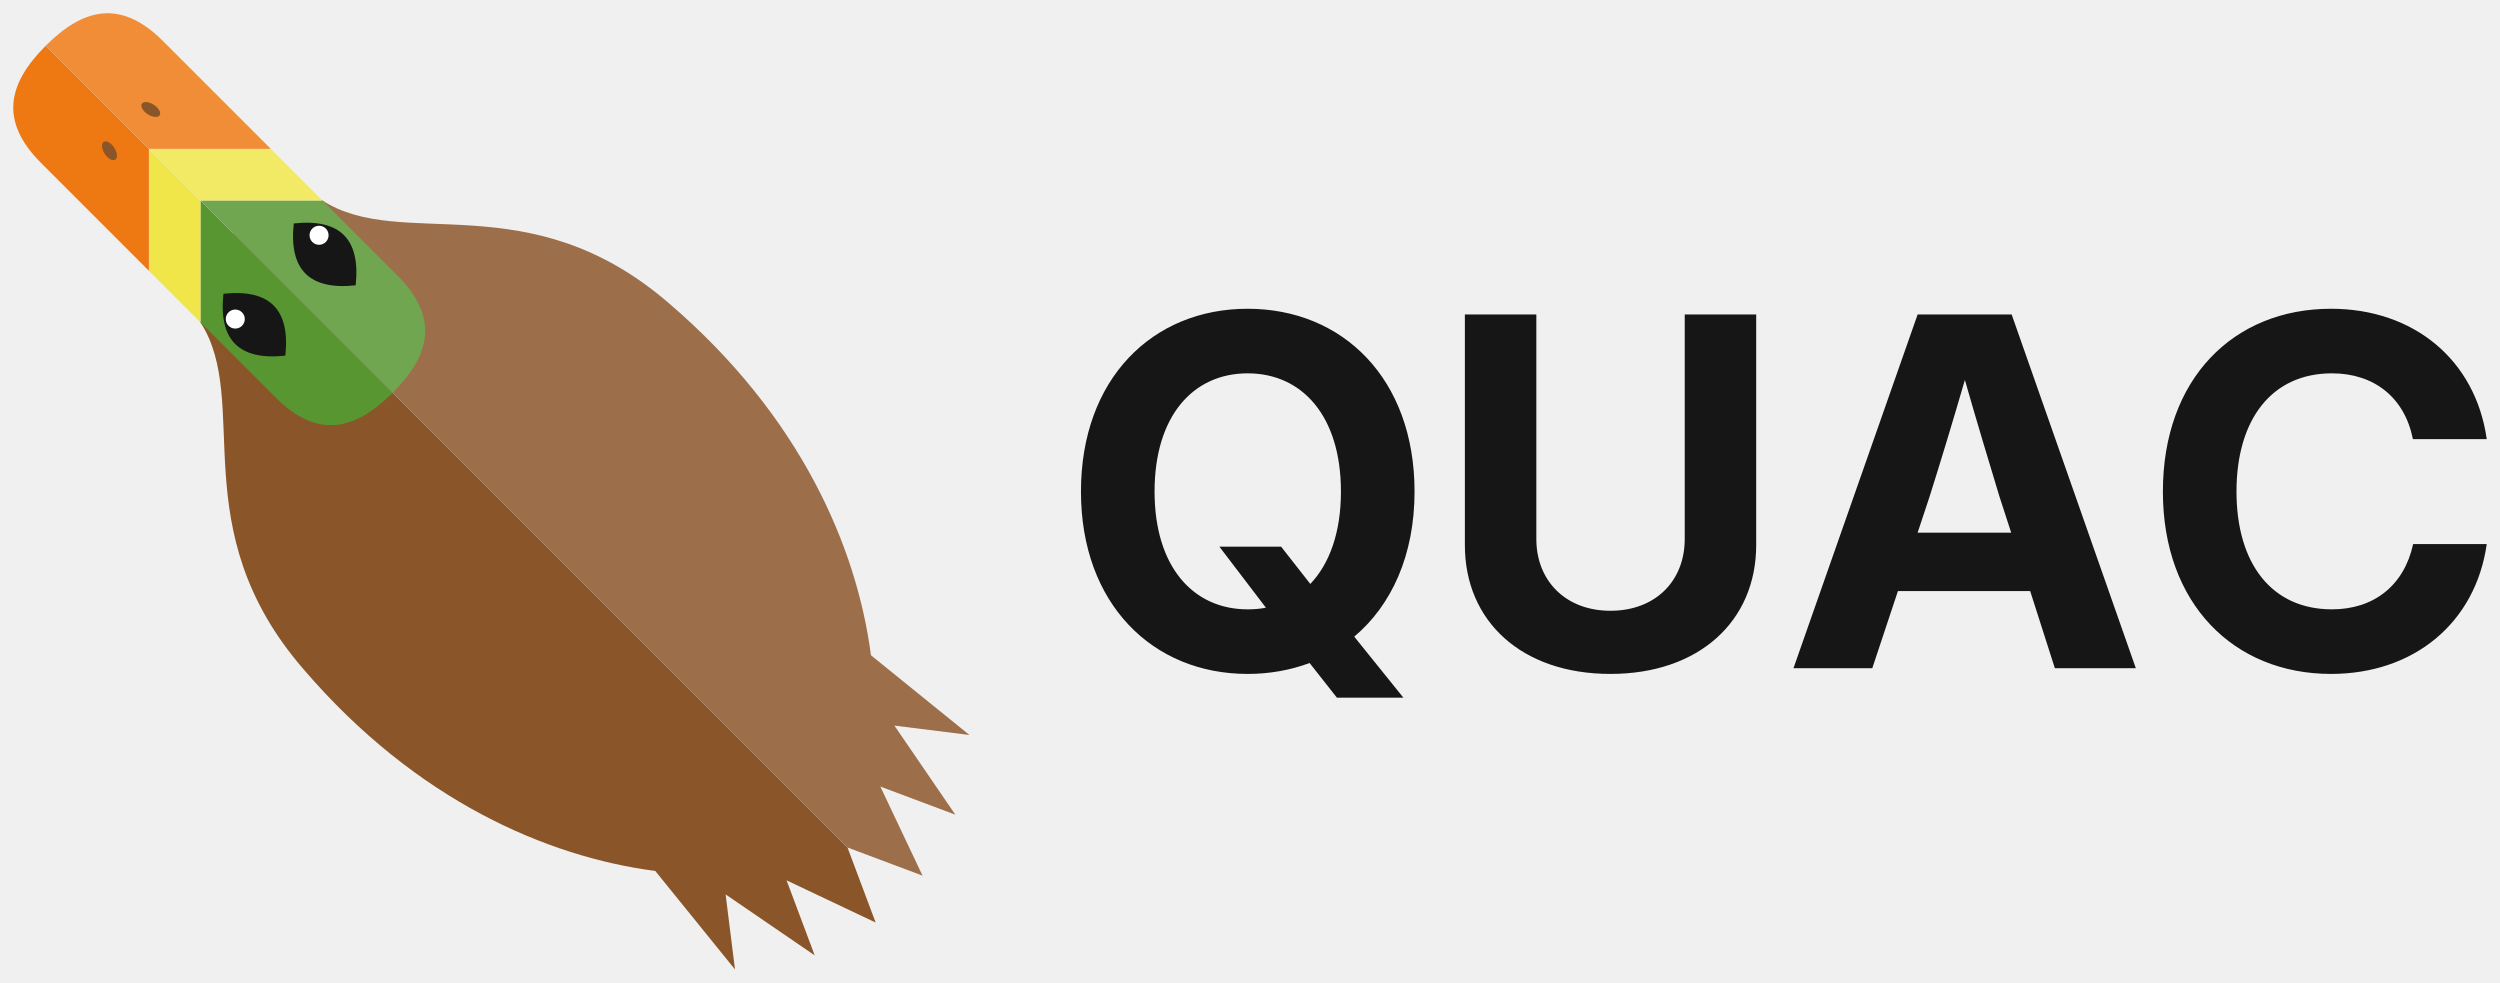
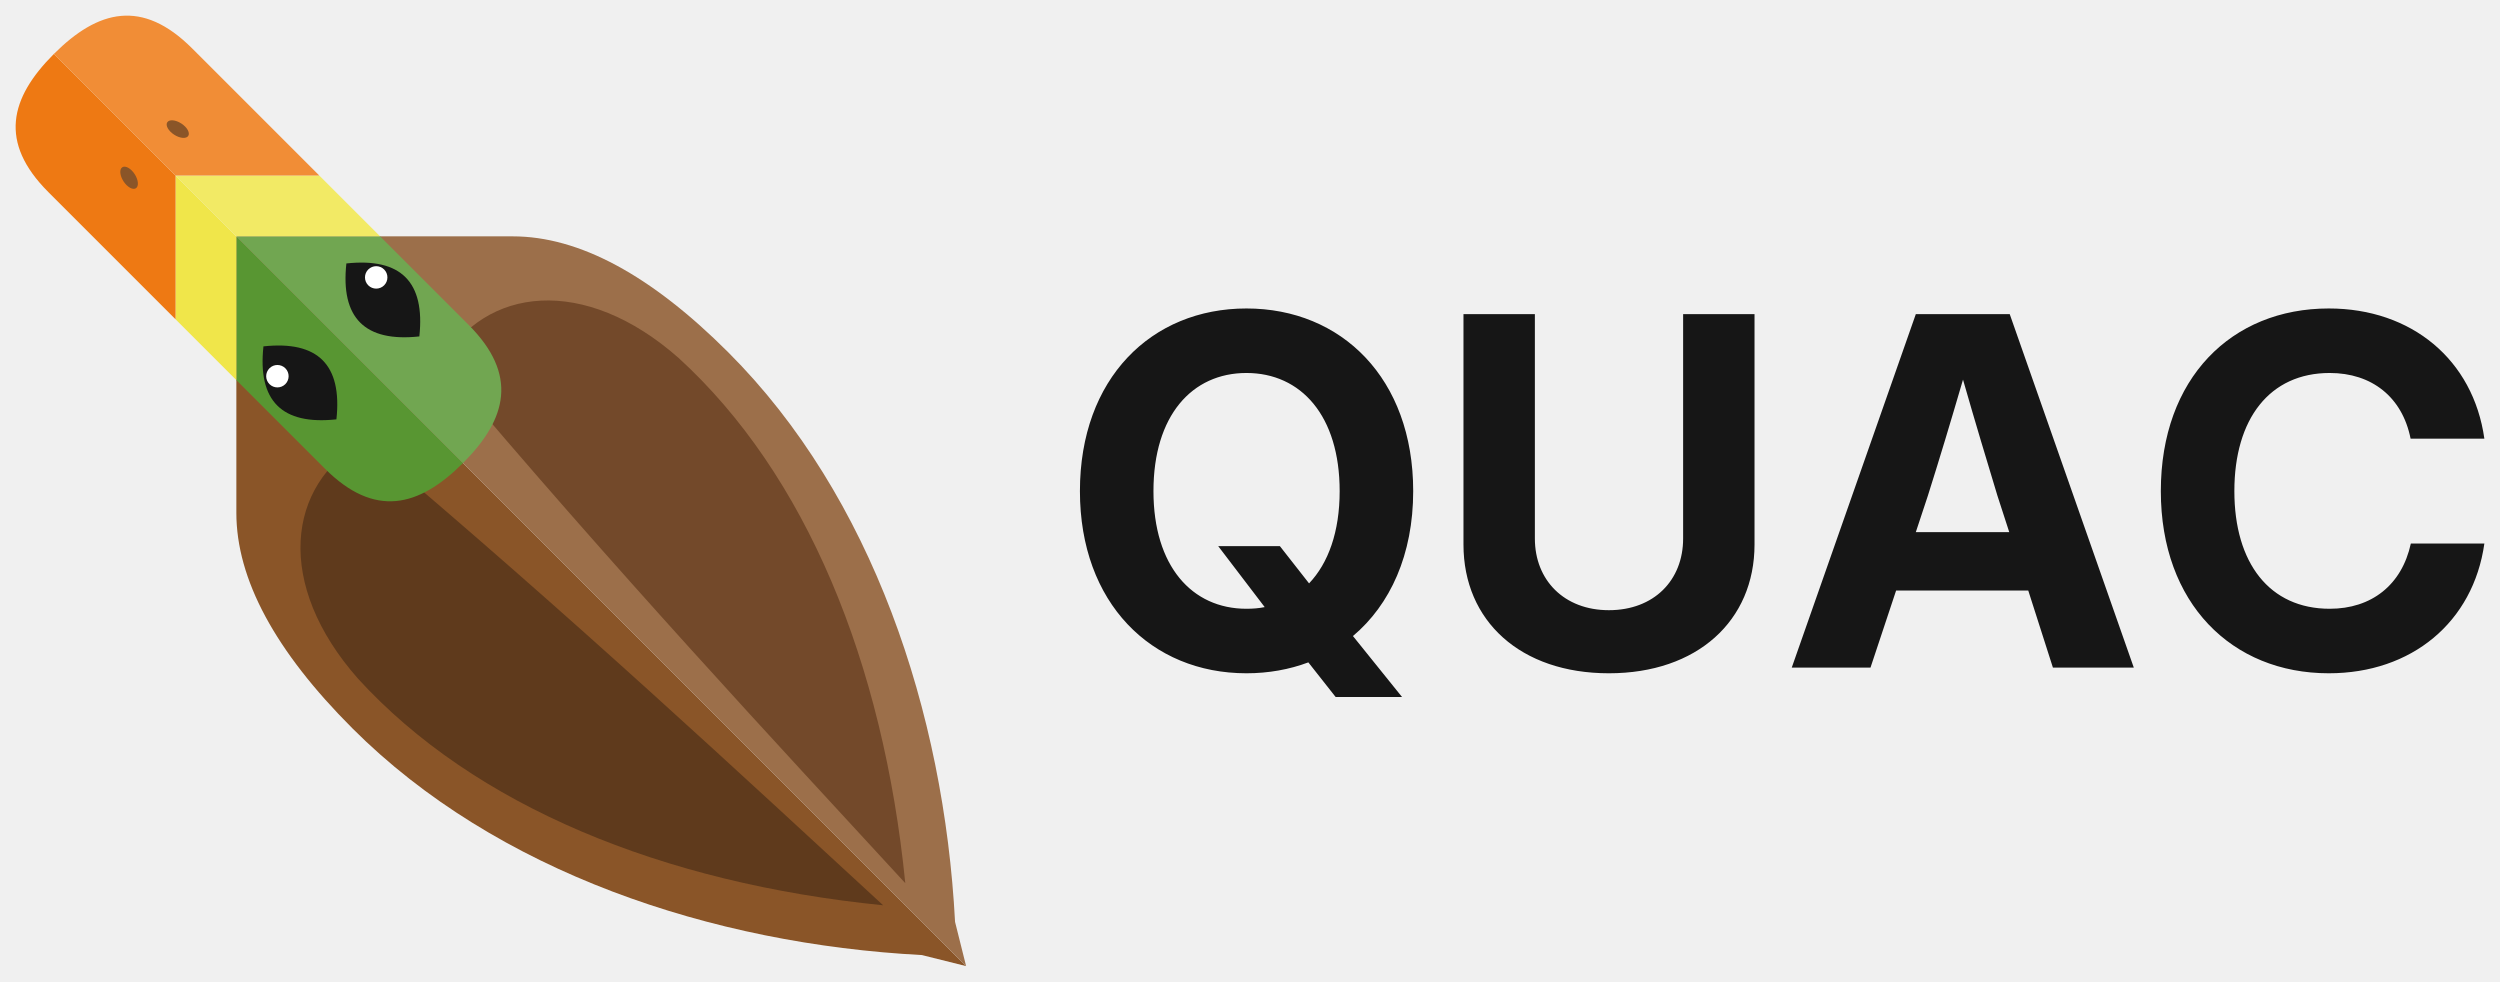
- <svg xmlns="http://www.w3.org/2000/svg" viewBox="0 0 377.017 148.196" role="img" aria-labelledby="t">
+ <svg xmlns="http://www.w3.org/2000/svg" viewBox="0 0 319.758 125.569" role="img" aria-labelledby="t">
  <g transform="translate(6.896,6.896) rotate(-45)">
-     <path fill="#8a5528" transform="scale(-1,1)" d="M0,40 L13,46 C16,60 37,66 39,94 C41,120 33,140 23,153 L25,172 L18,163 L15,179 L10,168 L5,182 L0,171 Z" />
-     <path fill="#9c6f4a" d="M0,40 L13,46 C16,60 37,66 39,94 C41,120 33,140 23,153 L25,172 L18,163 L15,179 L10,168 L5,182 L0,171 Z" />
+     <path fill="#8a5528" transform="scale(-1,1)" d="M0,33 L25,58 C31,64 34,74 34,88 C34,114 21,140 3,160 L0,165 Z" />
+     <path fill="#9c6f4a" d="M0,33 L25,58 C31,64 34,74 34,88 C34,114 21,140 3,160 L0,165 Z" />
+     <path fill="#5f3a1c" transform="scale(-1,1)" d="M7,63 C18,60 28,68 29,84 C30,106 20,130 2,152 C3,128 4,98 7,63 Z" />
+     <path fill="#73492a" d="M7,63 C18,60 28,68 29,84 C30,106 20,130 2,152 C3,128 4,98 7,63 Z" />
    <path fill="#589632" transform="scale(-1,1)" d="M0,33 L13,46 L13,62 C13,71 8,74 0,74 Z" />
    <path fill="#71a651" d="M0,33 L13,46 L13,62 C13,71 8,74 0,74 Z" />
    <path fill="#f0e64a" transform="scale(-1,1)" d="M0,22 L13,35 L13,46 L0,33 Z" />
    <path fill="#f2ea65" d="M0,22 L13,35 L13,46 L0,33 Z" />
    <path fill="#ee7913" transform="scale(-1,1)" d="M0,0 C8,0 13,3 13,12 L13,35 L0,22 Z" />
    <path fill="#f18d36" d="M0,0 C8,0 13,3 13,12 L13,35 L0,22 Z" />
    <g>
      <ellipse fill="#8a5528" cx="4.4" cy="18" rx="0.85" ry="1.6" transform="rotate(-12 4.4 18)" />
    </g>
    <g transform="scale(-1,1)">
      <ellipse fill="#8a5528" cx="4.4" cy="18" rx="0.85" ry="1.6" transform="rotate(-12 4.4 18)" />
    </g>
    <path fill="#161616" transform="scale(-1,1)" d="M7.5,45.4 Q15.7,52 7.5,58.6 Q-0.7,52 7.5,45.4 Z" />
    <circle fill="#ffffff" transform="scale(-1,1)" cx="8.935" cy="49.36" r="1.435" />
    <path fill="#161616" d="M7.5,45.4 Q15.7,52 7.5,58.6 Q-0.7,52 7.5,45.4 Z" />
    <circle fill="#ffffff" cx="8.935" cy="49.36" r="1.435" />
  </g>
-   <path fill="#161616" transform="translate(160.760,100.773)" d="M27.391 0.859C30.721 0.859 33.872 0.286 36.737 -0.788L40.854 4.44H50.88L43.468 -4.762C49.09 -9.489 52.563 -17.044 52.563 -26.639C52.563 -43.647 41.749 -54.21 27.391 -54.21C13.033 -54.21 2.256 -43.647 2.256 -26.639C2.256 -9.739 13.033 0.859 27.391 0.859ZM23.131 -18.333 30.148 -9.13C29.253 -8.951 28.358 -8.88 27.391 -8.88C19.156 -8.88 13.356 -15.325 13.356 -26.639C13.356 -38.026 19.156 -44.471 27.391 -44.471C35.627 -44.471 41.463 -38.026 41.463 -26.639C41.463 -20.481 39.744 -15.755 36.844 -12.711L32.44 -18.333ZM82.101 0.859C95.421 0.859 104.086 -7.054 104.086 -18.583V-53.351H93.308V-19.478C93.308 -13.177 88.904 -8.665 82.101 -8.665C75.334 -8.665 70.93 -13.212 70.93 -19.478V-53.351H60.152V-18.583C60.152 -7.018 68.781 0.859 82.101 0.859ZM109.706 0.0H121.593L125.46 -11.637H145.404L149.128 0.0H161.338L142.611 -53.351H128.432ZM128.432 -20.445 130.258 -25.959C131.977 -31.402 133.624 -36.844 135.558 -43.468C137.455 -36.844 139.102 -31.402 140.75 -25.959L142.54 -20.445ZM190.769 0.859C203.265 0.859 212.574 -6.839 214.257 -18.726H203.158C201.797 -12.46 197.214 -8.88 190.912 -8.88C181.817 -8.88 176.518 -15.79 176.518 -26.639C176.518 -37.56 181.853 -44.471 190.912 -44.471C197.25 -44.471 201.868 -40.854 203.122 -34.553H214.257C212.574 -46.476 203.265 -54.21 190.769 -54.21C176.088 -54.21 165.418 -43.683 165.418 -26.639C165.418 -9.703 176.124 0.859 190.769 0.859Z" />
+   <path fill="#161616" transform="translate(136.215,85.387)" d="M23.209 0.728C26.031 0.728 28.701 0.243 31.128 -0.667L34.617 3.762H43.111L36.831 -4.035C41.595 -8.04 44.537 -14.441 44.537 -22.572C44.537 -36.983 35.375 -45.933 23.209 -45.933C11.043 -45.933 1.911 -36.983 1.911 -22.572C1.911 -8.252 11.043 0.728 23.209 0.728ZM19.599 -15.533 25.545 -7.736C24.787 -7.585 24.028 -7.524 23.209 -7.524C16.231 -7.524 11.316 -12.985 11.316 -22.572C11.316 -32.22 16.231 -37.681 23.209 -37.681C30.187 -37.681 35.132 -32.22 35.132 -22.572C35.132 -17.354 33.676 -13.349 31.219 -10.77L27.487 -15.533ZM69.566 0.728C80.852 0.728 88.194 -5.977 88.194 -15.746V-45.205H79.062V-16.504C79.062 -11.165 75.33 -7.342 69.566 -7.342C63.832 -7.342 60.1 -11.195 60.1 -16.504V-45.205H50.968V-15.746C50.968 -5.946 58.28 0.728 69.566 0.728ZM92.956 0.0H103.028L106.305 -9.86H123.204L126.359 0.0H136.704L120.837 -45.205H108.823ZM108.823 -17.323 110.37 -21.996C111.826 -26.607 113.222 -31.219 114.86 -36.831C116.468 -31.219 117.864 -26.607 119.259 -21.996L120.776 -17.323ZM161.642 0.728C172.23 0.728 180.118 -5.795 181.544 -15.867H172.139C170.986 -10.558 167.103 -7.524 161.763 -7.524C154.057 -7.524 149.567 -13.379 149.567 -22.572C149.567 -31.825 154.087 -37.681 161.763 -37.681C167.133 -37.681 171.047 -34.617 172.108 -29.277H181.544C180.118 -39.38 172.23 -45.933 161.642 -45.933C149.203 -45.933 140.162 -37.013 140.162 -22.572C140.162 -8.222 149.233 0.728 161.642 0.728Z" />
</svg>
